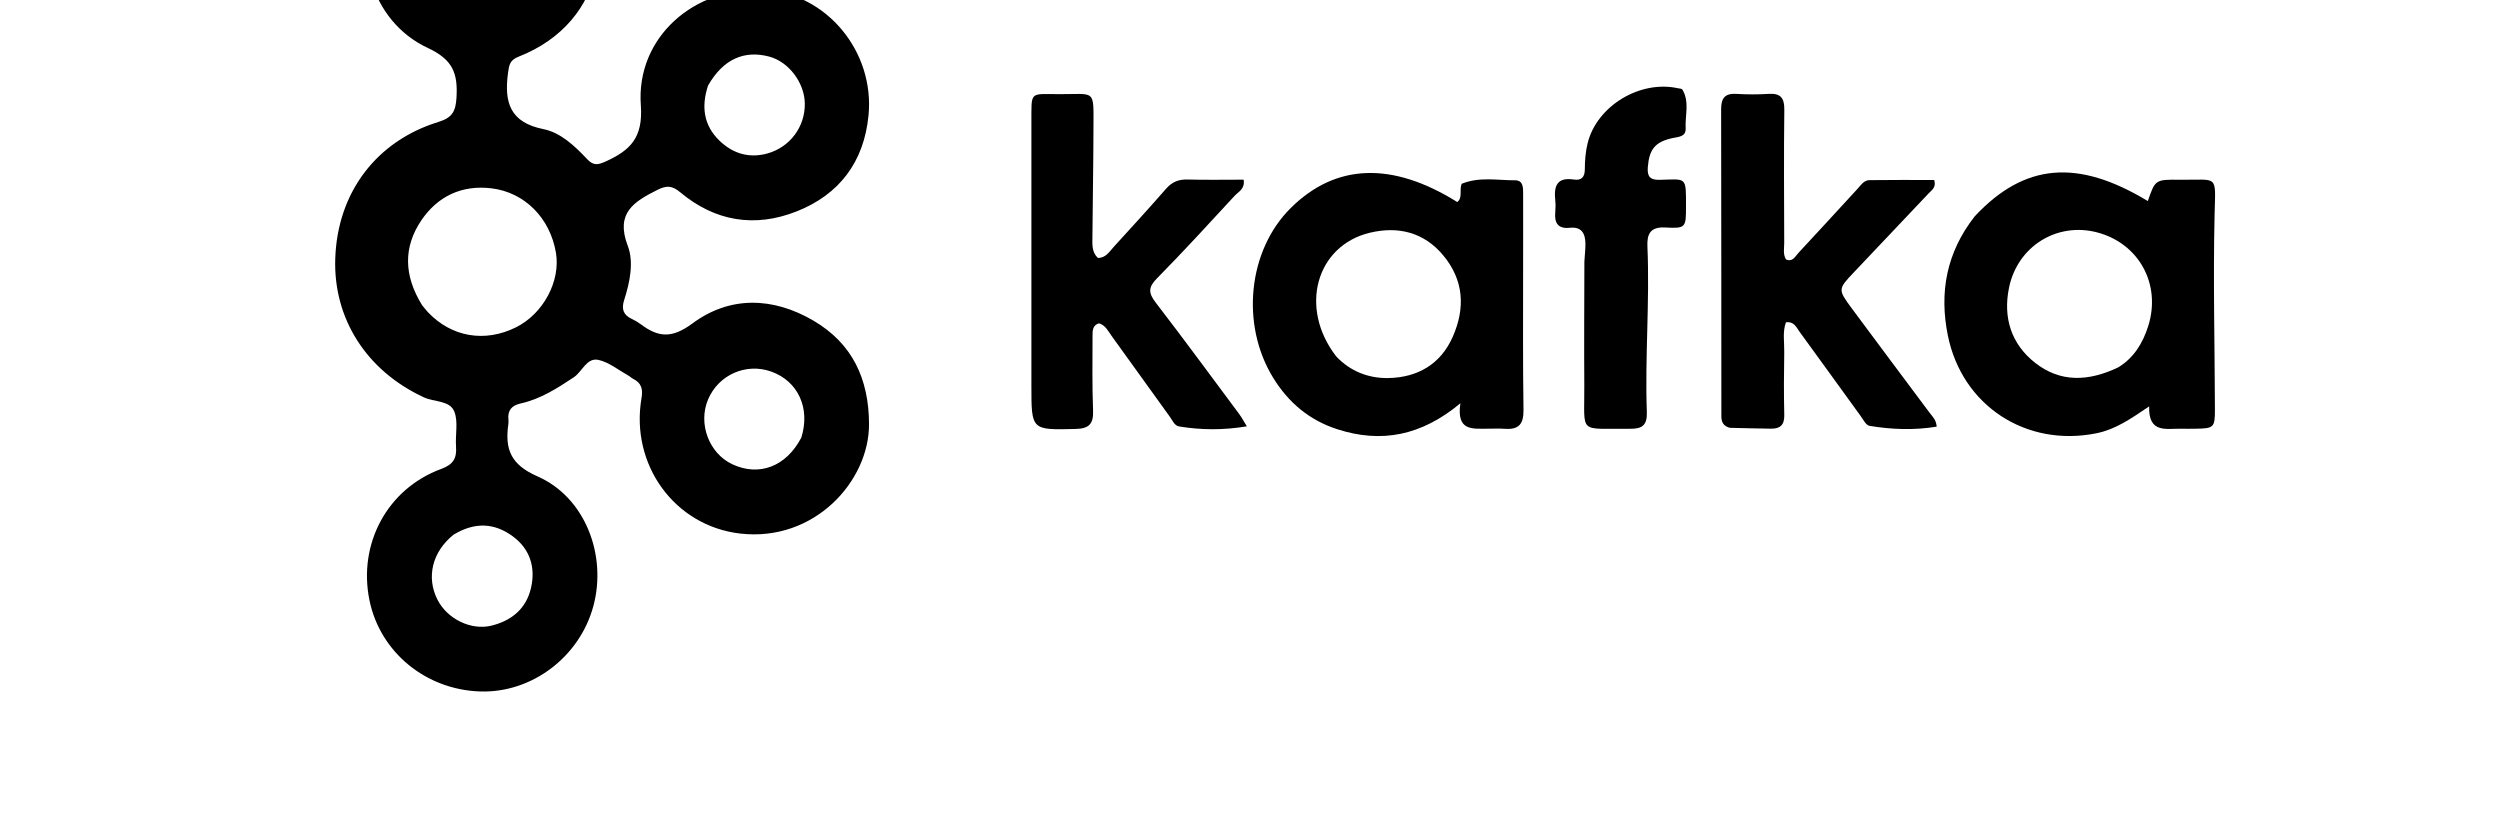
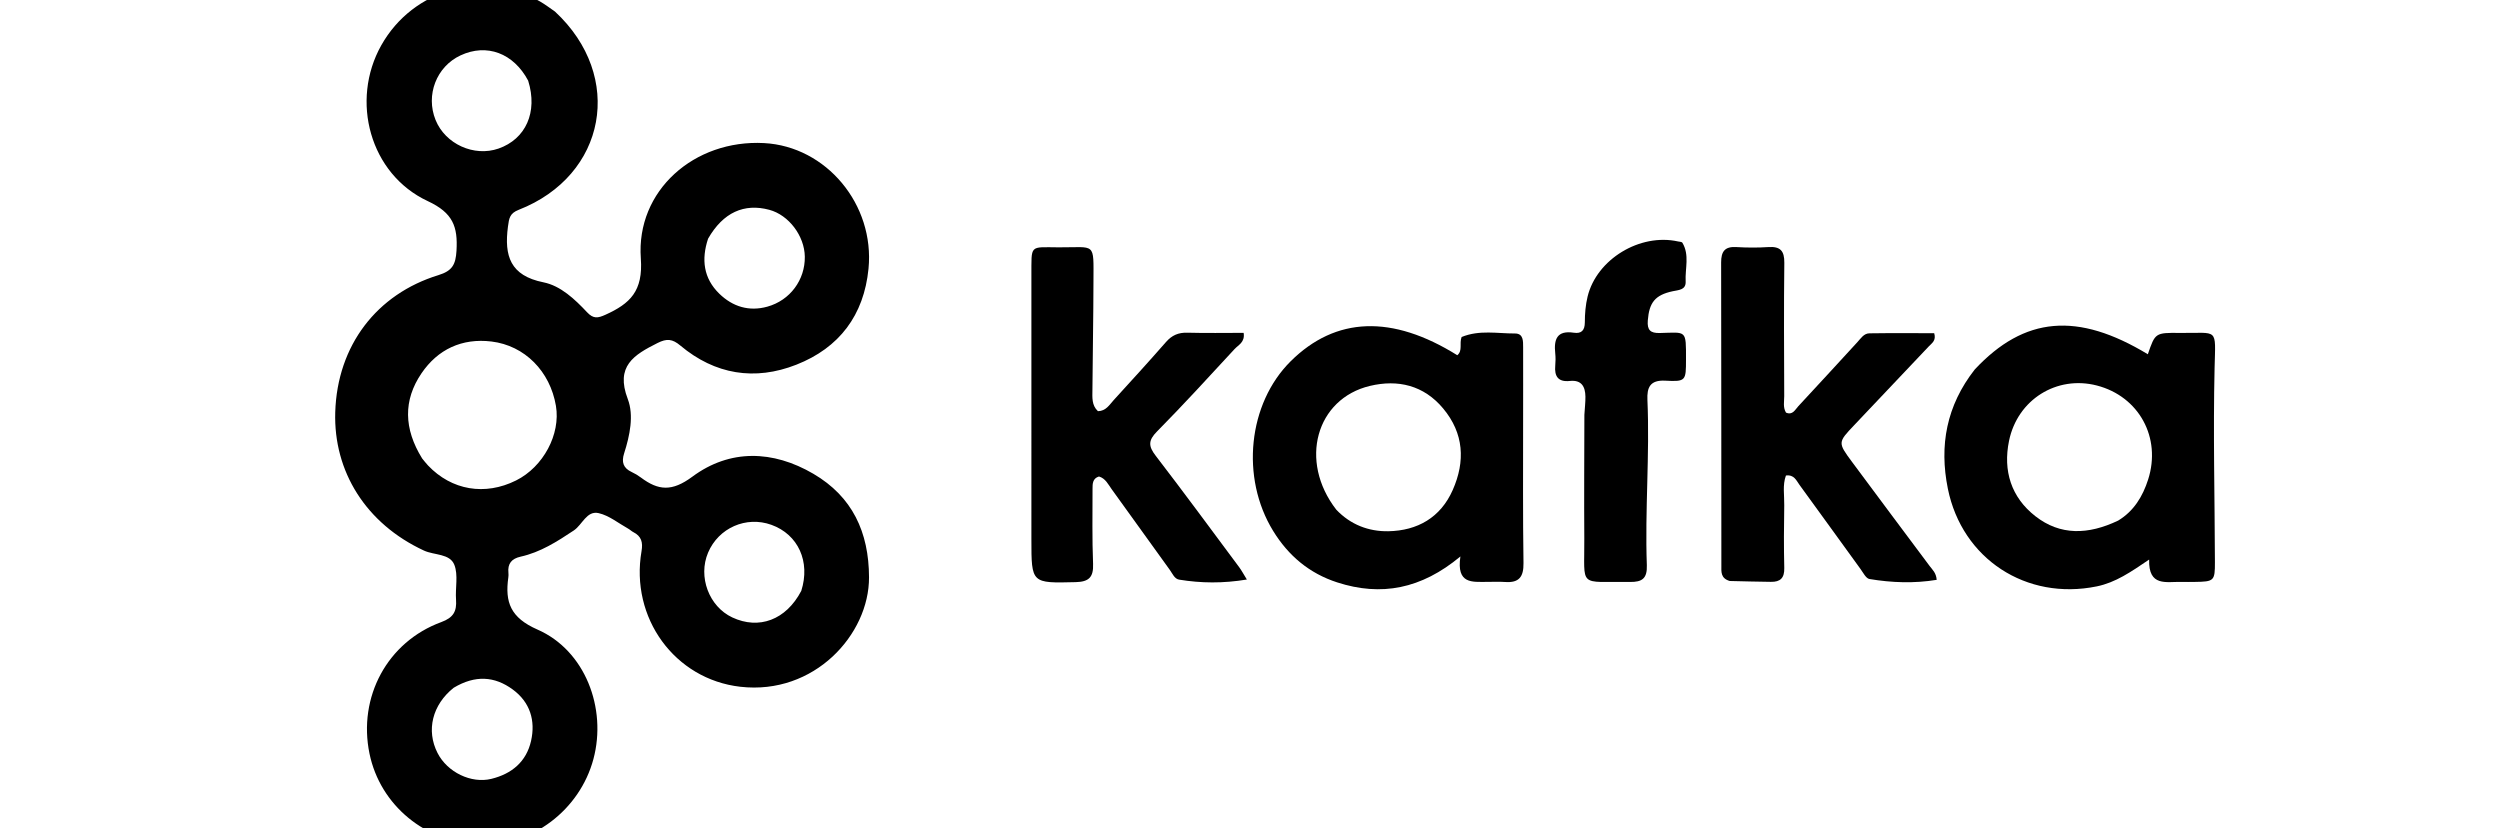
- <svg xmlns="http://www.w3.org/2000/svg" version="1.1" id="Layer_1" x="0px" y="0px" width="100%" viewBox="0 100 816 270" enable-background="new 0 50 816 255" xml:space="preserve">
+ <svg xmlns="http://www.w3.org/2000/svg" version="1.1" id="Layer_1" x="0px" y="0px" width="100%" viewBox="0 50 816 270" enable-background="new 0 50 816 255" xml:space="preserve">
  <path fill="#000000" opacity="1" stroke="none" d=" M181.152,53.781   C203.951,74.938 197.92,107.297 169.306,118.484   C166.38,119.628 166.161,121.2 165.795,123.977   C164.538,133.509 166.526,139.973 177.373,142.147   C183,143.275 187.618,147.659 191.631,151.932   C193.682,154.116 195.141,153.855 197.62,152.734   C205.643,149.107 209.944,145.047 209.168,134.361   C207.559,112.21 226.628,95.488 249.397,96.703   C269.715,97.787 285.526,116.776 283.483,137.685   C281.997,152.898 273.924,163.532 259.939,169.033   C246.363,174.373 233.381,172.274 222.059,162.782   C219.459,160.603 217.651,160.435 214.62,161.959   C206.908,165.835 200.798,169.494 204.91,180.262   C206.94,185.579 205.584,192.158 203.718,197.962   C202.798,200.825 203.419,202.796 206.2,204.078   C207.252,204.563 208.268,205.177 209.197,205.872   C214.887,210.129 219.32,210.528 225.976,205.594   C238.241,196.504 252.304,196.933 265.48,204.643   C278.212,212.094 283.611,223.684 283.651,238.451   C283.701,257.125 265.755,276.913 241.661,274.161   C220.198,271.71 205.644,251.661 209.396,229.899   C209.892,227.025 209.367,225.023 206.721,223.69   C206.131,223.394 205.648,222.892 205.068,222.57   C201.866,220.792 198.826,218.27 195.391,217.484   C191.493,216.592 190.083,221.284 187.281,223.147   C181.837,226.765 176.398,230.26 169.932,231.693   C166.991,232.345 165.646,233.964 165.947,236.962   C165.996,237.456 165.991,237.968 165.921,238.459   C164.775,246.556 166.622,251.628 175.435,255.489   C190.972,262.295 198.135,281.146 193.695,297.75   C189.238,314.418 173.582,326.246 156.71,325.694   C138.961,325.113 124.094,312.885 120.606,295.998   C116.79,277.528 126.408,259.52 144.029,253.053   C148.018,251.589 149.119,249.524 148.848,245.725   C148.576,241.913 149.612,237.694 148.296,234.354   C146.832,230.636 141.751,231.269 138.377,229.705   C119.435,220.925 108.825,203.863 109.423,184.517   C110.098,162.719 122.981,145.987 143.093,139.805   C147.633,138.409 148.735,136.363 149.001,131.822   C149.458,123.998 147.875,119.487 139.642,115.652   C120.699,106.827 114.282,82.84 124.462,64.766   C134.87,46.288 157.974,39.921 176.305,50.506   C177.887,51.42 179.353,52.533 181.152,53.781  M137.789,199.641   C138.428,200.406 139.026,201.211 139.711,201.932   C147.42,210.042 158.288,211.885 168.442,206.823   C177.336,202.389 183.024,191.747 181.457,182.473   C179.554,171.208 171.288,162.775 160.402,161.467   C150.793,160.313 142.902,164.01 137.568,171.858   C131.607,180.63 131.77,189.941 137.789,199.641  M148.069,274.496   C141.109,280.052 139.047,288.385 142.806,295.766   C146.022,302.079 153.811,305.826 160.366,304.222   C167.067,302.583 171.802,298.607 173.334,291.849   C174.841,285.201 173.024,279.19 167.336,275.032   C161.44,270.722 155.118,270.265 148.069,274.496  M261.54,242.853   C264.564,233.331 260.541,224.45 251.774,221.298   C243.545,218.34 234.543,222.297 231.117,230.377   C227.776,238.261 231.404,247.964 239.027,251.533   C247.684,255.585 256.551,252.4 261.54,242.853  M172.391,76.319   C167.608,67.334 158.876,64.079 150.301,68.084   C142.459,71.747 138.882,81.008 142.165,89.149   C145.339,97.017 154.729,101.282 162.729,98.488   C171.561,95.402 175.615,86.653 172.391,76.319  M231.117,127.909   C228.888,134.618 229.58,140.832 234.815,145.897   C239.162,150.103 244.477,151.752 250.449,150.098   C257.88,148.041 262.803,141.354 262.692,133.776   C262.593,126.981 257.446,120.187 251.105,118.483   C242.916,116.283 236.03,119.315 231.117,127.909  z" />
  <path fill="#000000" opacity="1" stroke="none" d=" M644.545,170.618   C660.776,153.23 678.166,151.773 701.054,165.633   C703.456,158.652 703.457,158.573 711.542,158.667   C724.201,158.815 723.155,156.678 722.841,170.103   C722.348,191.238 722.891,212.361 722.949,233.49   C722.966,239.593 722.684,239.857 716.428,239.936   C714.93,239.956 713.431,239.968 711.933,239.934   C707.111,239.827 701.224,241.594 701.48,232.642   C695.514,236.682 690.54,240.14 684.366,241.401   C661.413,246.088 640.432,232.47 635.783,209.523   C632.927,195.431 635.318,182.409 644.545,170.618  M691.352,219.928   C696.496,216.827 699.393,212.018 701.154,206.509   C705.53,192.817 698.13,179.37 684.404,175.827   C671.352,172.458 658.519,180.386 655.746,193.897   C653.744,203.654 656.433,212.309 664.339,218.484   C672.486,224.847 681.581,224.578 691.352,219.928  z" />
  <path fill="#000000" opacity="1" stroke="none" d=" M477.072,159.997   C482.91,157.612 488.736,158.875 494.485,158.85   C497.283,158.838 497.142,161.377 497.15,163.359   C497.182,171.35 497.141,179.341 497.145,187.332   C497.152,202.814 497.037,218.299 497.268,233.778   C497.336,238.304 495.811,240.282 491.286,239.964   C489.298,239.825 487.292,239.935 485.295,239.928   C480.608,239.91 475.309,240.76 476.676,231.625   C463.897,242.273 450.804,244.735 436.475,240.097   C427.364,237.148 420.54,231.405 415.553,223.292   C404.867,205.905 407.346,181.716 421.298,167.894   C435.985,153.344 454.381,152.667 475.658,165.949   C477.495,164.425 476.25,162.187 477.072,159.997  M436.151,216.344   C440.771,221.239 446.748,223.52 453.173,223.396   C462.655,223.212 470.197,218.933 474.169,209.946   C478.316,200.562 477.831,191.441 471.037,183.311   C464.723,175.756 456.292,173.773 447.144,175.959   C429.584,180.157 423.865,200.483 436.151,216.344  z" />
  <path fill="#000000" opacity="1" stroke="none" d=" M564.594,239.637   C561.551,238.763 561.856,236.558 561.854,234.614   C561.824,201.633 561.853,168.652 561.779,135.672   C561.771,132.117 562.949,130.422 566.706,130.643   C570.192,130.849 573.711,130.874 577.194,130.644   C581.088,130.387 582.451,131.851 582.402,135.812   C582.223,150.301 582.323,164.794 582.371,179.285   C582.377,181.07 581.908,182.946 582.949,184.676   C585.128,185.615 585.921,183.714 586.952,182.607   C593.422,175.663 599.825,168.659 606.25,161.674   C607.371,160.455 608.363,158.825 610.163,158.798   C617.265,158.693 624.37,158.755 631.325,158.755   C632.039,161.181 630.564,161.997 629.581,163.037   C621.46,171.625 613.331,180.204 605.2,188.783   C599.882,194.395 599.819,194.437 604.485,200.743   C612.902,212.12 621.402,223.436 629.861,234.782   C630.739,235.96 631.96,236.95 632.133,239.258   C624.798,240.465 617.467,240.21 610.185,238.99   C609.058,238.801 608.14,236.924 607.268,235.724   C600.611,226.568 594.011,217.369 587.333,208.227   C586.323,206.844 585.612,204.854 582.927,205.208   C581.78,208.334 582.436,211.667 582.379,214.905   C582.259,221.732 582.224,228.566 582.388,235.391   C582.466,238.638 581.124,239.976 578.015,239.916   C573.688,239.832 569.361,239.788 564.594,239.637  z" />
  <path fill="#000000" opacity="1" stroke="none" d=" M336.649,140.042   C336.72,129.732 335.828,130.678 345.543,130.731   C357.71,130.797 356.933,128.819 356.907,141.799   C356.882,153.619 356.654,165.439 356.568,177.26   C356.551,179.7 356.28,182.277 358.37,184.211   C360.994,184.164 362.122,182.114 363.528,180.576   C369.261,174.304 374.99,168.027 380.583,161.631   C382.503,159.434 384.615,158.513 387.532,158.593   C393.663,158.762 399.801,158.644 405.923,158.644   C406.424,161.687 404.209,162.581 402.967,163.926   C394.608,172.976 386.296,182.08 377.64,190.842   C374.757,193.76 374.812,195.628 377.207,198.743   C386.447,210.758 395.421,222.978 404.472,235.138   C405.244,236.176 405.851,237.337 406.977,239.157   C399.189,240.451 392.026,240.362 384.871,239.196   C383.353,238.948 382.702,237.228 381.831,236.02   C375.5,227.234 369.17,218.447 362.841,209.66   C361.691,208.063 360.84,206.164 358.706,205.525   C356.597,206.166 356.604,207.925 356.604,209.568   C356.603,217.725 356.45,225.89 356.78,234.035   C356.956,238.403 355.417,239.904 351.108,240.009   C336.648,240.363 336.65,240.481 336.65,226.031   C336.649,197.533 336.649,169.035 336.649,140.042  z" />
  <path fill="#000000" opacity="1" stroke="none" d=" M517.142,185.406   C517.273,183.127 517.506,181.299 517.483,179.474   C517.441,176.202 516.215,173.939 512.405,174.346   C508.608,174.751 507.308,172.867 507.635,169.326   C507.757,168.005 507.771,166.65 507.631,165.333   C507.151,160.802 508.135,157.753 513.688,158.6   C516.138,158.974 517.287,157.883 517.29,155.202   C517.292,152.397 517.528,149.518 518.189,146.799   C521.161,134.587 535.316,126.044 547.728,128.813   C548.212,128.921 548.944,128.916 549.128,129.223   C551.529,133.236 549.98,137.631 550.197,141.855   C550.342,144.667 547.884,144.651 545.971,145.06   C540.215,146.289 538.293,148.74 537.839,154.628   C537.598,157.763 538.717,158.769 541.749,158.695   C550.544,158.481 550.32,157.503 550.311,167.375   C550.305,174.258 550.275,174.621 543.569,174.252   C538.486,173.972 537.545,176.573 537.719,180.55   C538.506,198.532 536.872,216.505 537.529,234.475   C537.69,238.874 535.93,239.994 532.071,239.95   C514.885,239.756 517.235,242.116 517.116,225.794   C517.019,212.483 517.116,199.171 517.142,185.406  z" />
</svg>
